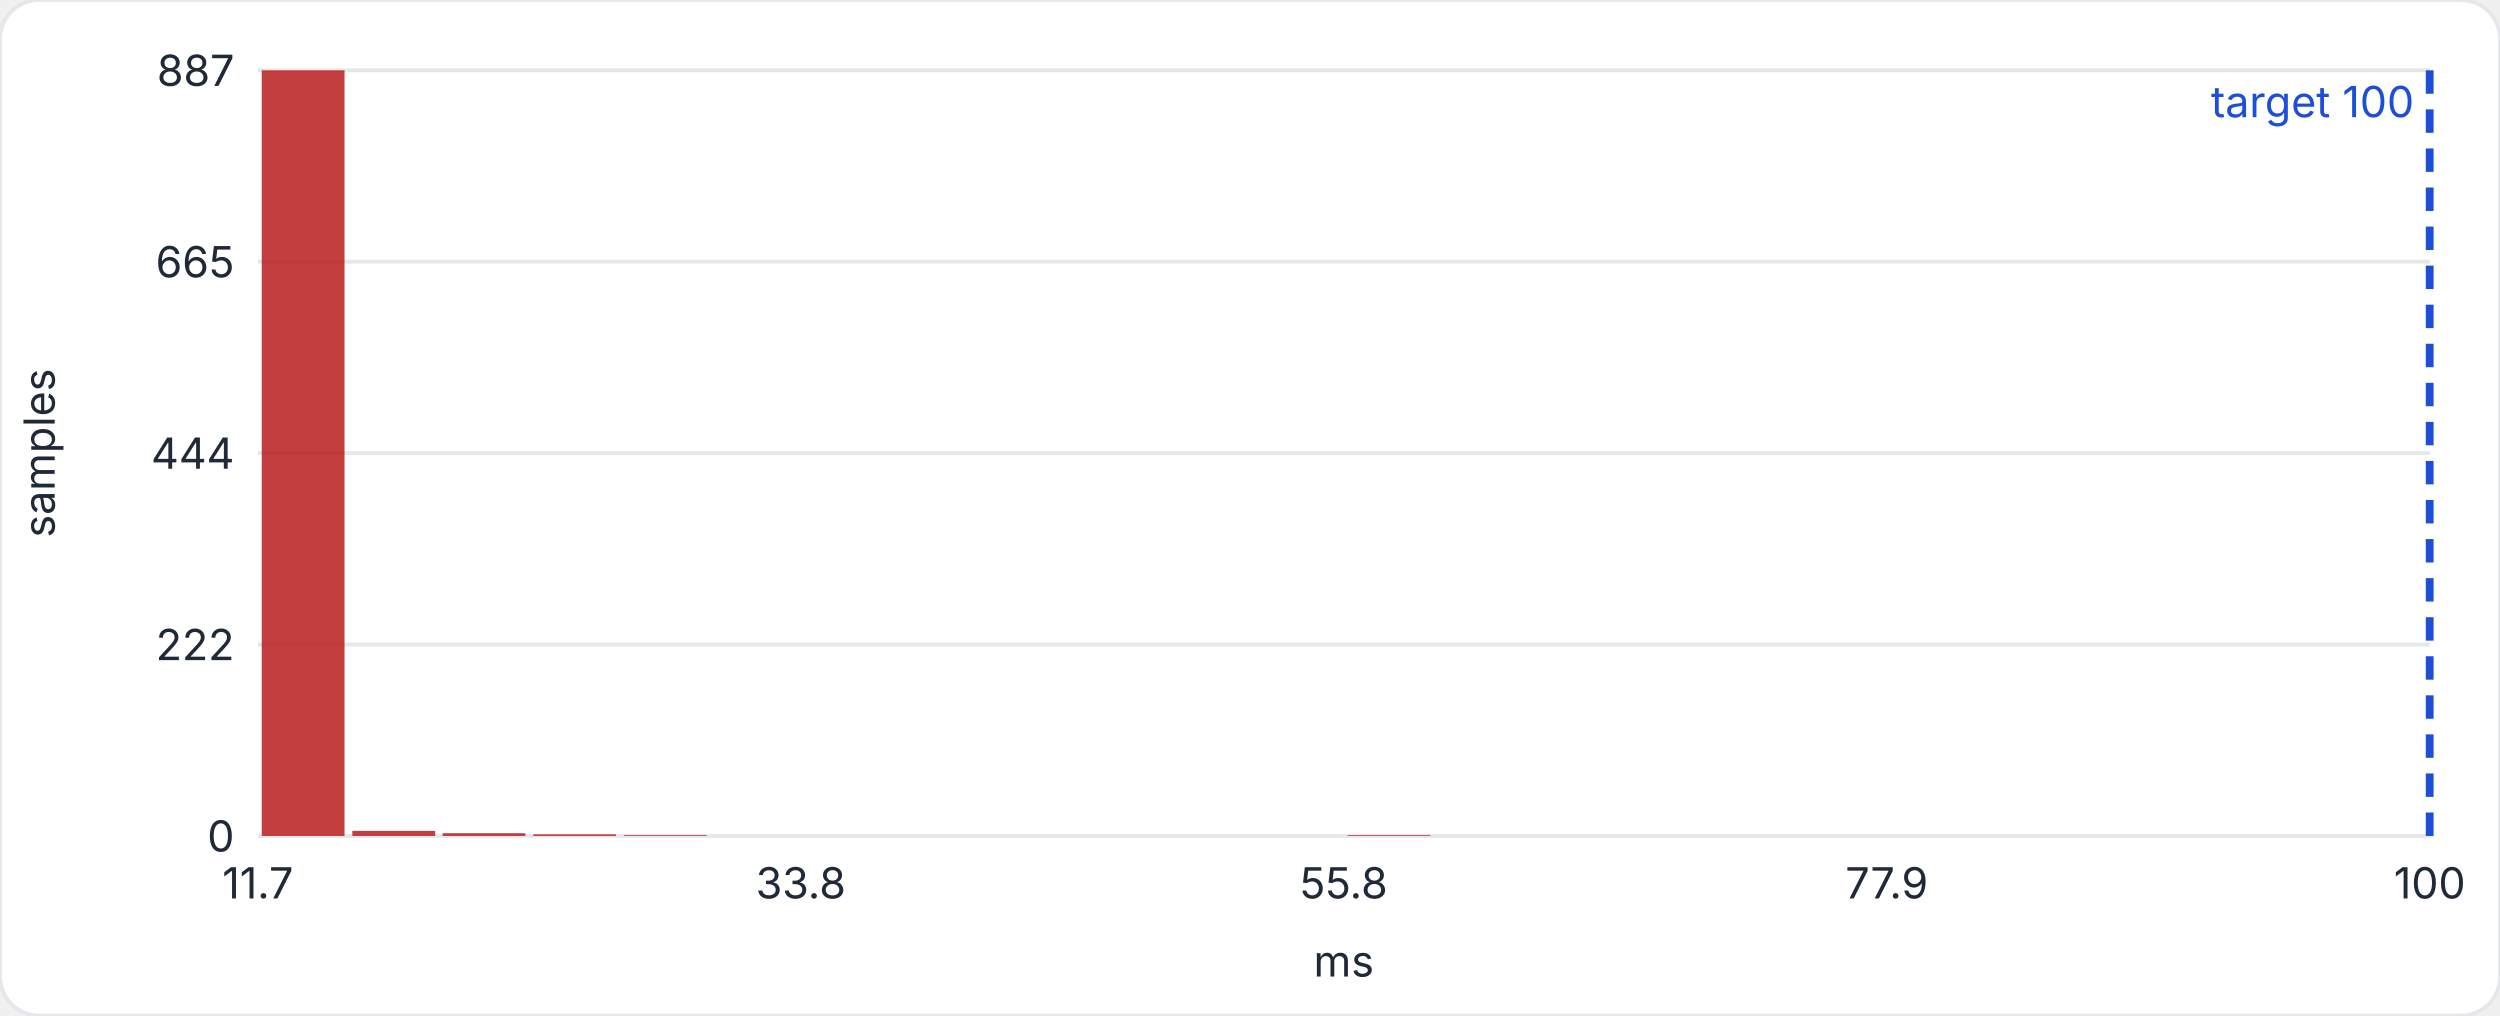
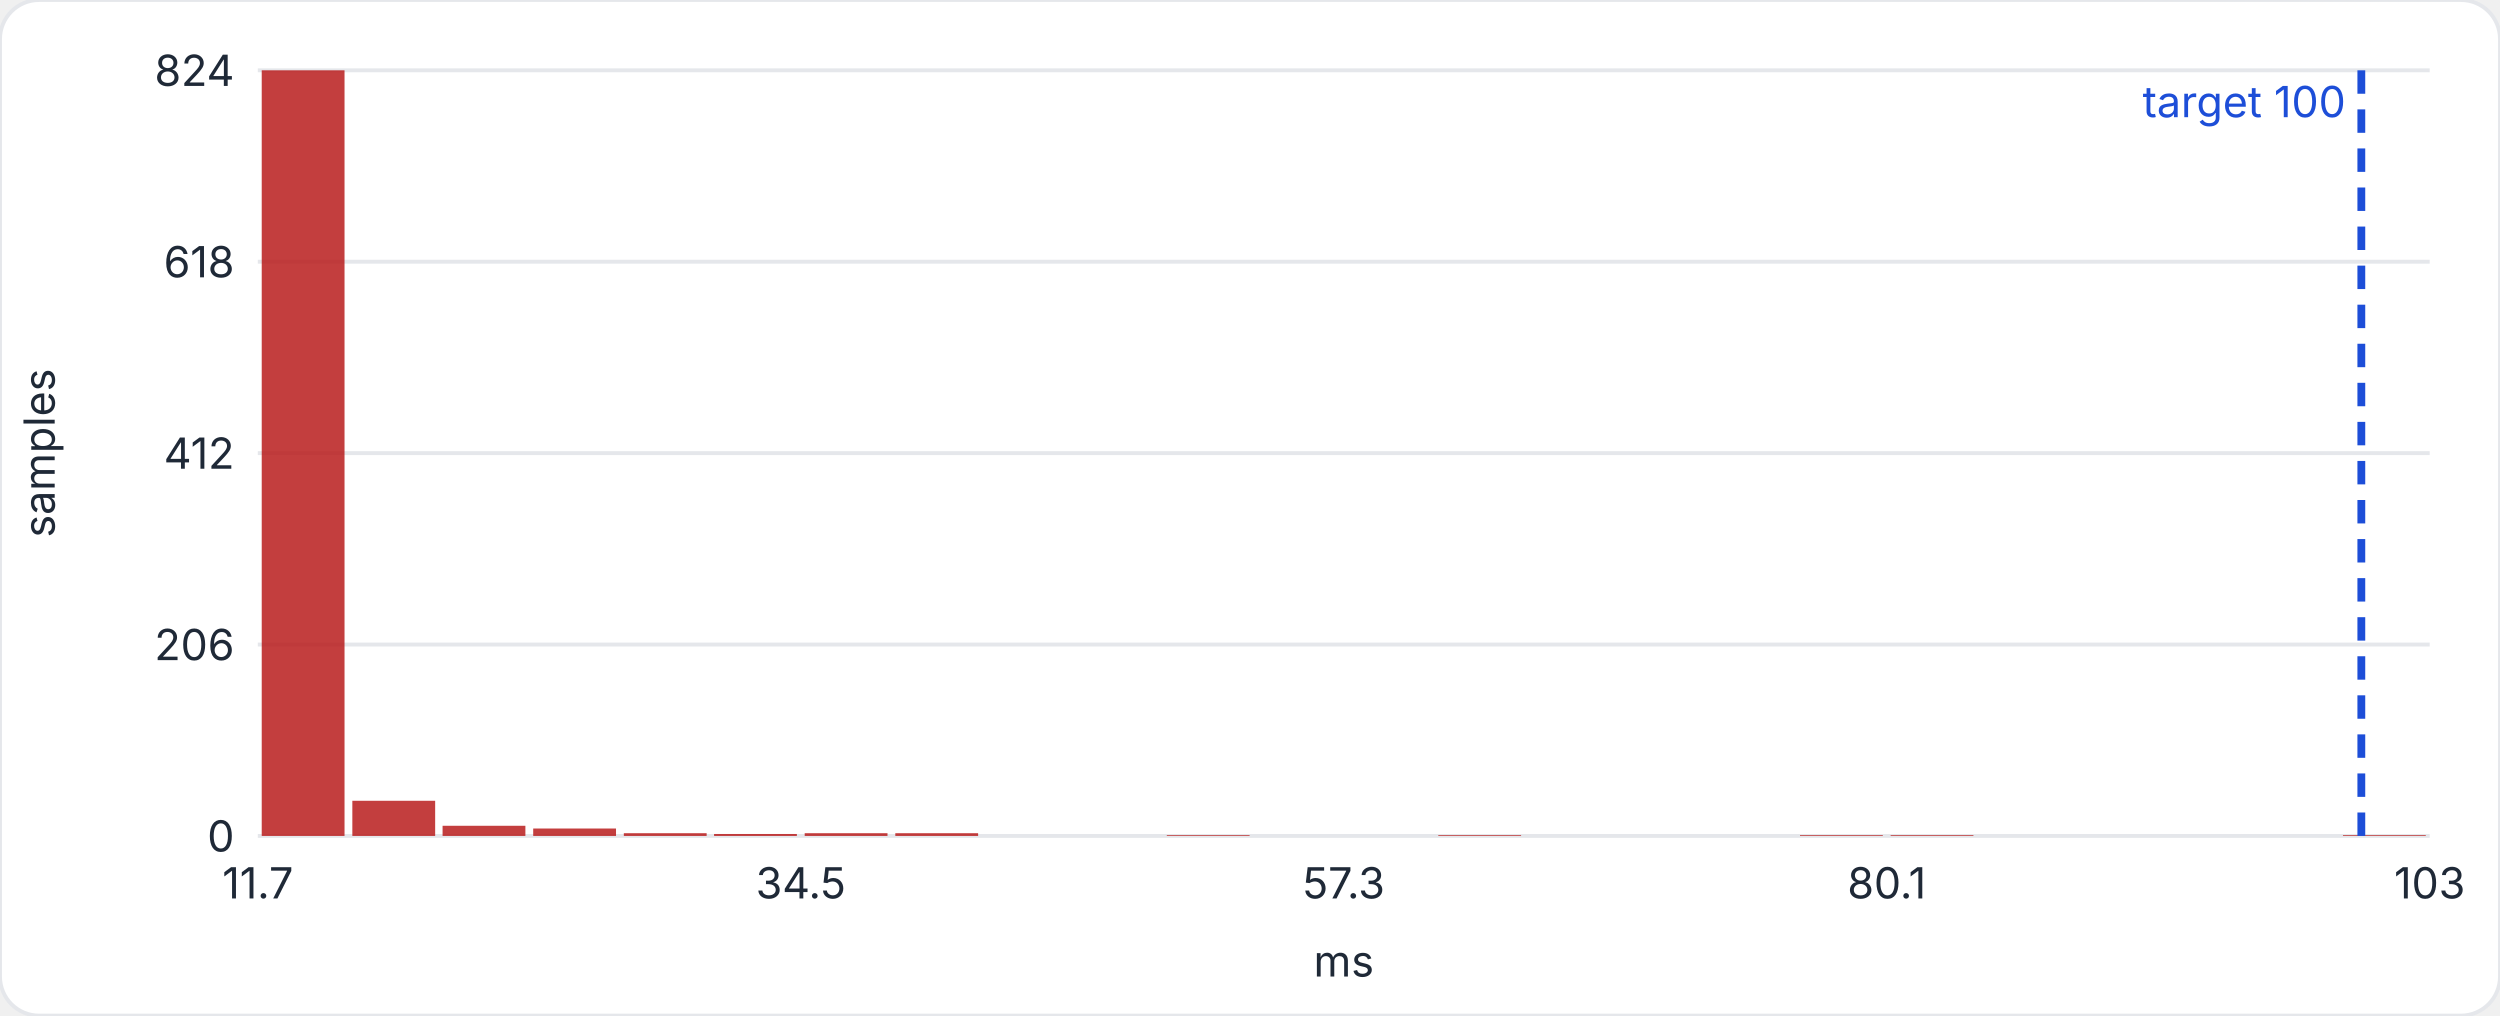
<svg xmlns="http://www.w3.org/2000/svg" viewBox="0 0 640 260" width="640" height="260" font-family="Inter, Segoe UI, Arial, sans-serif" font-size="11" role="img" aria-label="QR-26 detect_ms">
  <rect width="640" height="260" rx="10" fill="#ffffff" stroke="#e5e7eb" />
  <line x1="66" x2="622" y1="214.0" y2="214.0" stroke="#e5e7eb" />
  <text x="60" y="218.0" text-anchor="end" fill="#1f2937">0</text>
  <line x1="66" x2="622" y1="165.0" y2="165.0" stroke="#e5e7eb" />
-   <text x="60" y="169.0" text-anchor="end" fill="#1f2937">222</text>
+   <text x="60" y="169.0" text-anchor="end" fill="#1f2937">206</text>
  <line x1="66" x2="622" y1="116.0" y2="116.0" stroke="#e5e7eb" />
-   <text x="60" y="120.0" text-anchor="end" fill="#1f2937">444</text>
+   <text x="60" y="120.0" text-anchor="end" fill="#1f2937">412</text>
  <line x1="66" x2="622" y1="67.0" y2="67.0" stroke="#e5e7eb" />
-   <text x="60" y="71.0" text-anchor="end" fill="#1f2937">665</text>
+   <text x="60" y="71.0" text-anchor="end" fill="#1f2937">618</text>
  <line x1="66" x2="622" y1="18.0" y2="18.0" stroke="#e5e7eb" />
-   <text x="60" y="22.0" text-anchor="end" fill="#1f2937">887</text>
+   <text x="60" y="22.0" text-anchor="end" fill="#1f2937">824</text>
  <text x="14" y="116" fill="#1f2937" transform="rotate(-90 14 116)" text-anchor="middle">samples</text>
  <rect x="67.0" y="18.0" width="21.2" height="196.0" fill="#b91c1c" opacity="0.85" />
-   <rect x="90.2" y="212.7" width="21.2" height="1.3" fill="#b91c1c" opacity="0.85" />
-   <rect x="113.3" y="213.3" width="21.2" height="0.7" fill="#b91c1c" opacity="0.85" />
-   <rect x="136.5" y="213.6" width="21.2" height="0.4" fill="#b91c1c" opacity="0.85" />
-   <rect x="159.7" y="213.8" width="21.2" height="0.2" fill="#b91c1c" opacity="0.85" />
-   <rect x="345.0" y="213.8" width="21.2" height="0.2" fill="#b91c1c" opacity="0.85" />
+   <rect x="90.2" y="205.0" width="21.2" height="9.0" fill="#b91c1c" opacity="0.85" />
+   <rect x="113.3" y="211.4" width="21.2" height="2.6" fill="#b91c1c" opacity="0.85" />
+   <rect x="136.5" y="212.1" width="21.2" height="1.9" fill="#b91c1c" opacity="0.85" />
+   <rect x="159.7" y="213.3" width="21.2" height="0.7" fill="#b91c1c" opacity="0.85" />
+   <rect x="182.8" y="213.5" width="21.2" height="0.5" fill="#b91c1c" opacity="0.85" />
+   <rect x="206.0" y="213.3" width="21.2" height="0.7" fill="#b91c1c" opacity="0.85" />
+   <rect x="229.2" y="213.3" width="21.2" height="0.7" fill="#b91c1c" opacity="0.85" />
+   <rect x="298.7" y="213.8" width="21.2" height="0.2" fill="#b91c1c" opacity="0.85" />
+   <rect x="368.2" y="213.8" width="21.2" height="0.2" fill="#b91c1c" opacity="0.85" />
+   <rect x="460.8" y="213.8" width="21.2" height="0.2" fill="#b91c1c" opacity="0.85" />
+   <rect x="484.0" y="213.8" width="21.2" height="0.2" fill="#b91c1c" opacity="0.85" />
+   <rect x="599.8" y="213.8" width="21.2" height="0.2" fill="#b91c1c" opacity="0.85" />
  <text x="66.0" y="230" text-anchor="middle" fill="#1f2937">11.7</text>
-   <text x="205.0" y="230" text-anchor="middle" fill="#1f2937">33.8</text>
-   <text x="344.0" y="230" text-anchor="middle" fill="#1f2937">55.8</text>
-   <text x="483.0" y="230" text-anchor="middle" fill="#1f2937">77.9</text>
-   <text x="622.0" y="230" text-anchor="middle" fill="#1f2937">100</text>
+   <text x="205.0" y="230" text-anchor="middle" fill="#1f2937">34.5</text>
+   <text x="344.0" y="230" text-anchor="middle" fill="#1f2937">57.3</text>
+   <text x="483.0" y="230" text-anchor="middle" fill="#1f2937">80.1</text>
+   <text x="622.0" y="230" text-anchor="middle" fill="#1f2937">103</text>
  <text x="344" y="250" text-anchor="middle" fill="#1f2937">ms</text>
-   <line x1="622.0" x2="622.0" y1="18" y2="214" stroke="#1d4ed8" stroke-width="2" stroke-dasharray="6 4" />
-   <text x="618.0" y="30" text-anchor="end" fill="#1d4ed8">target 100</text>
+   <line x1="604.5" x2="604.5" y1="18" y2="214" stroke="#1d4ed8" stroke-width="2" stroke-dasharray="6 4" />
+   <text x="600.5" y="30" text-anchor="end" fill="#1d4ed8">target 100</text>
</svg>
